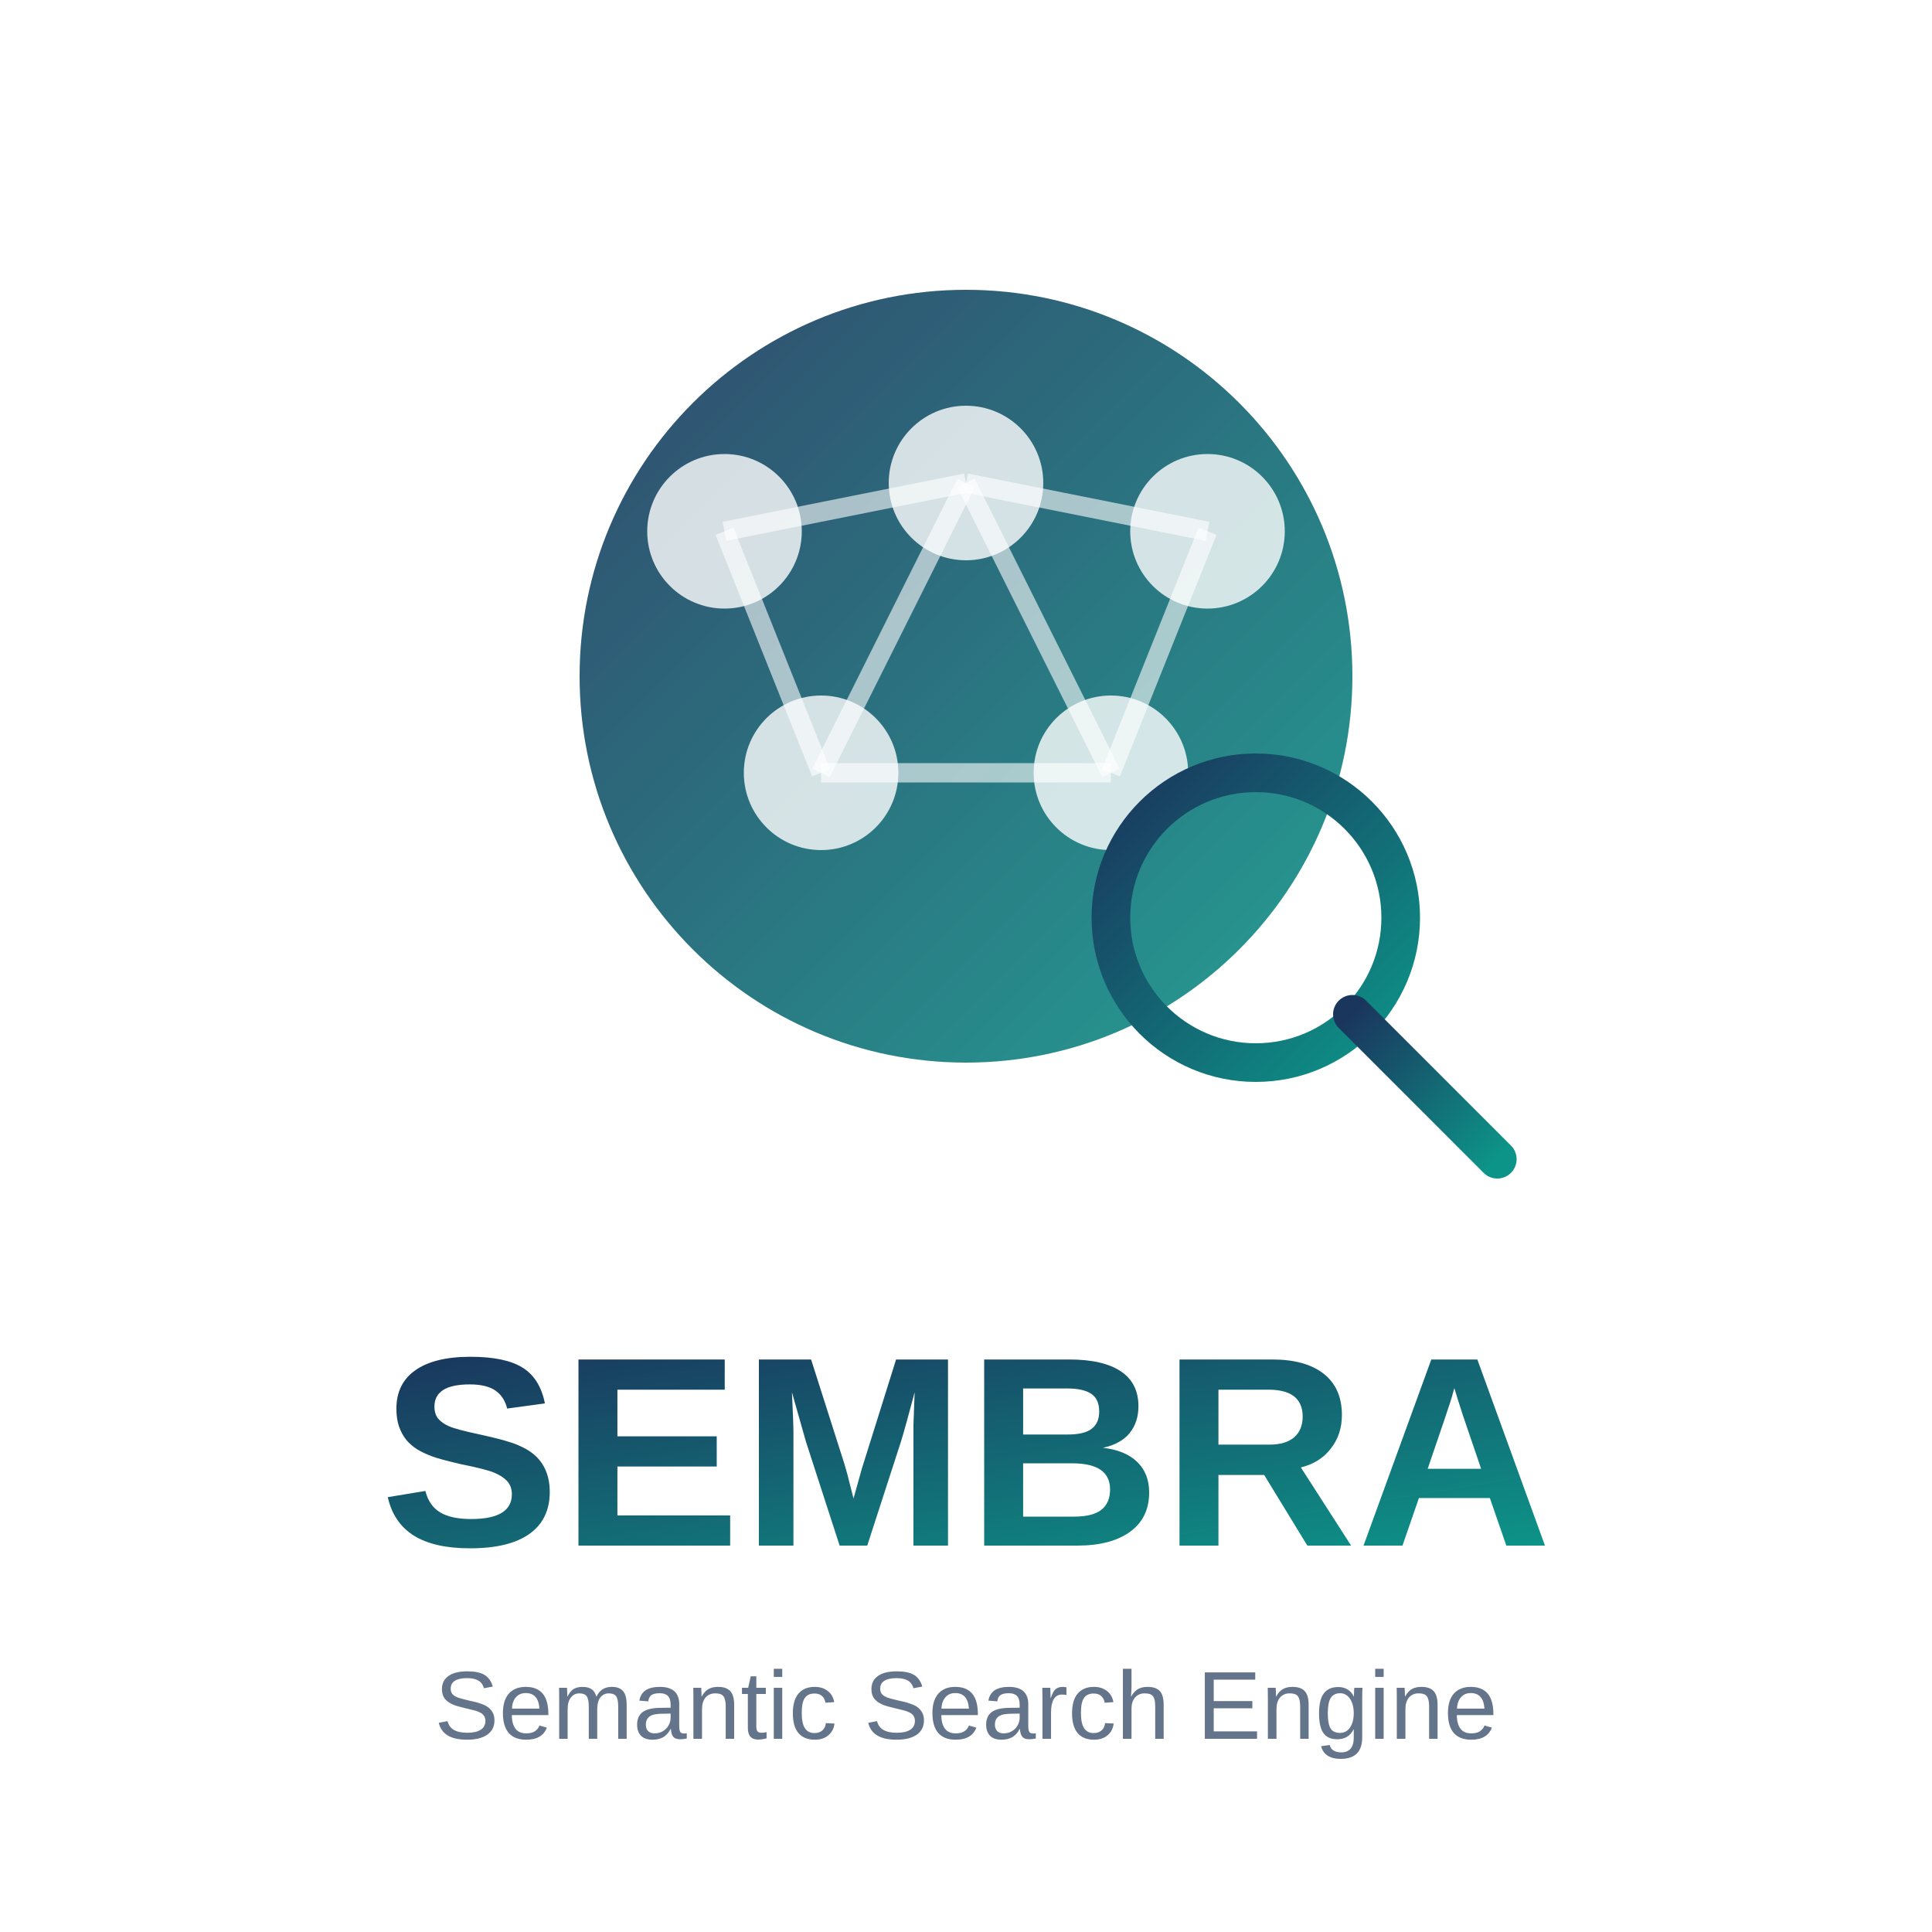
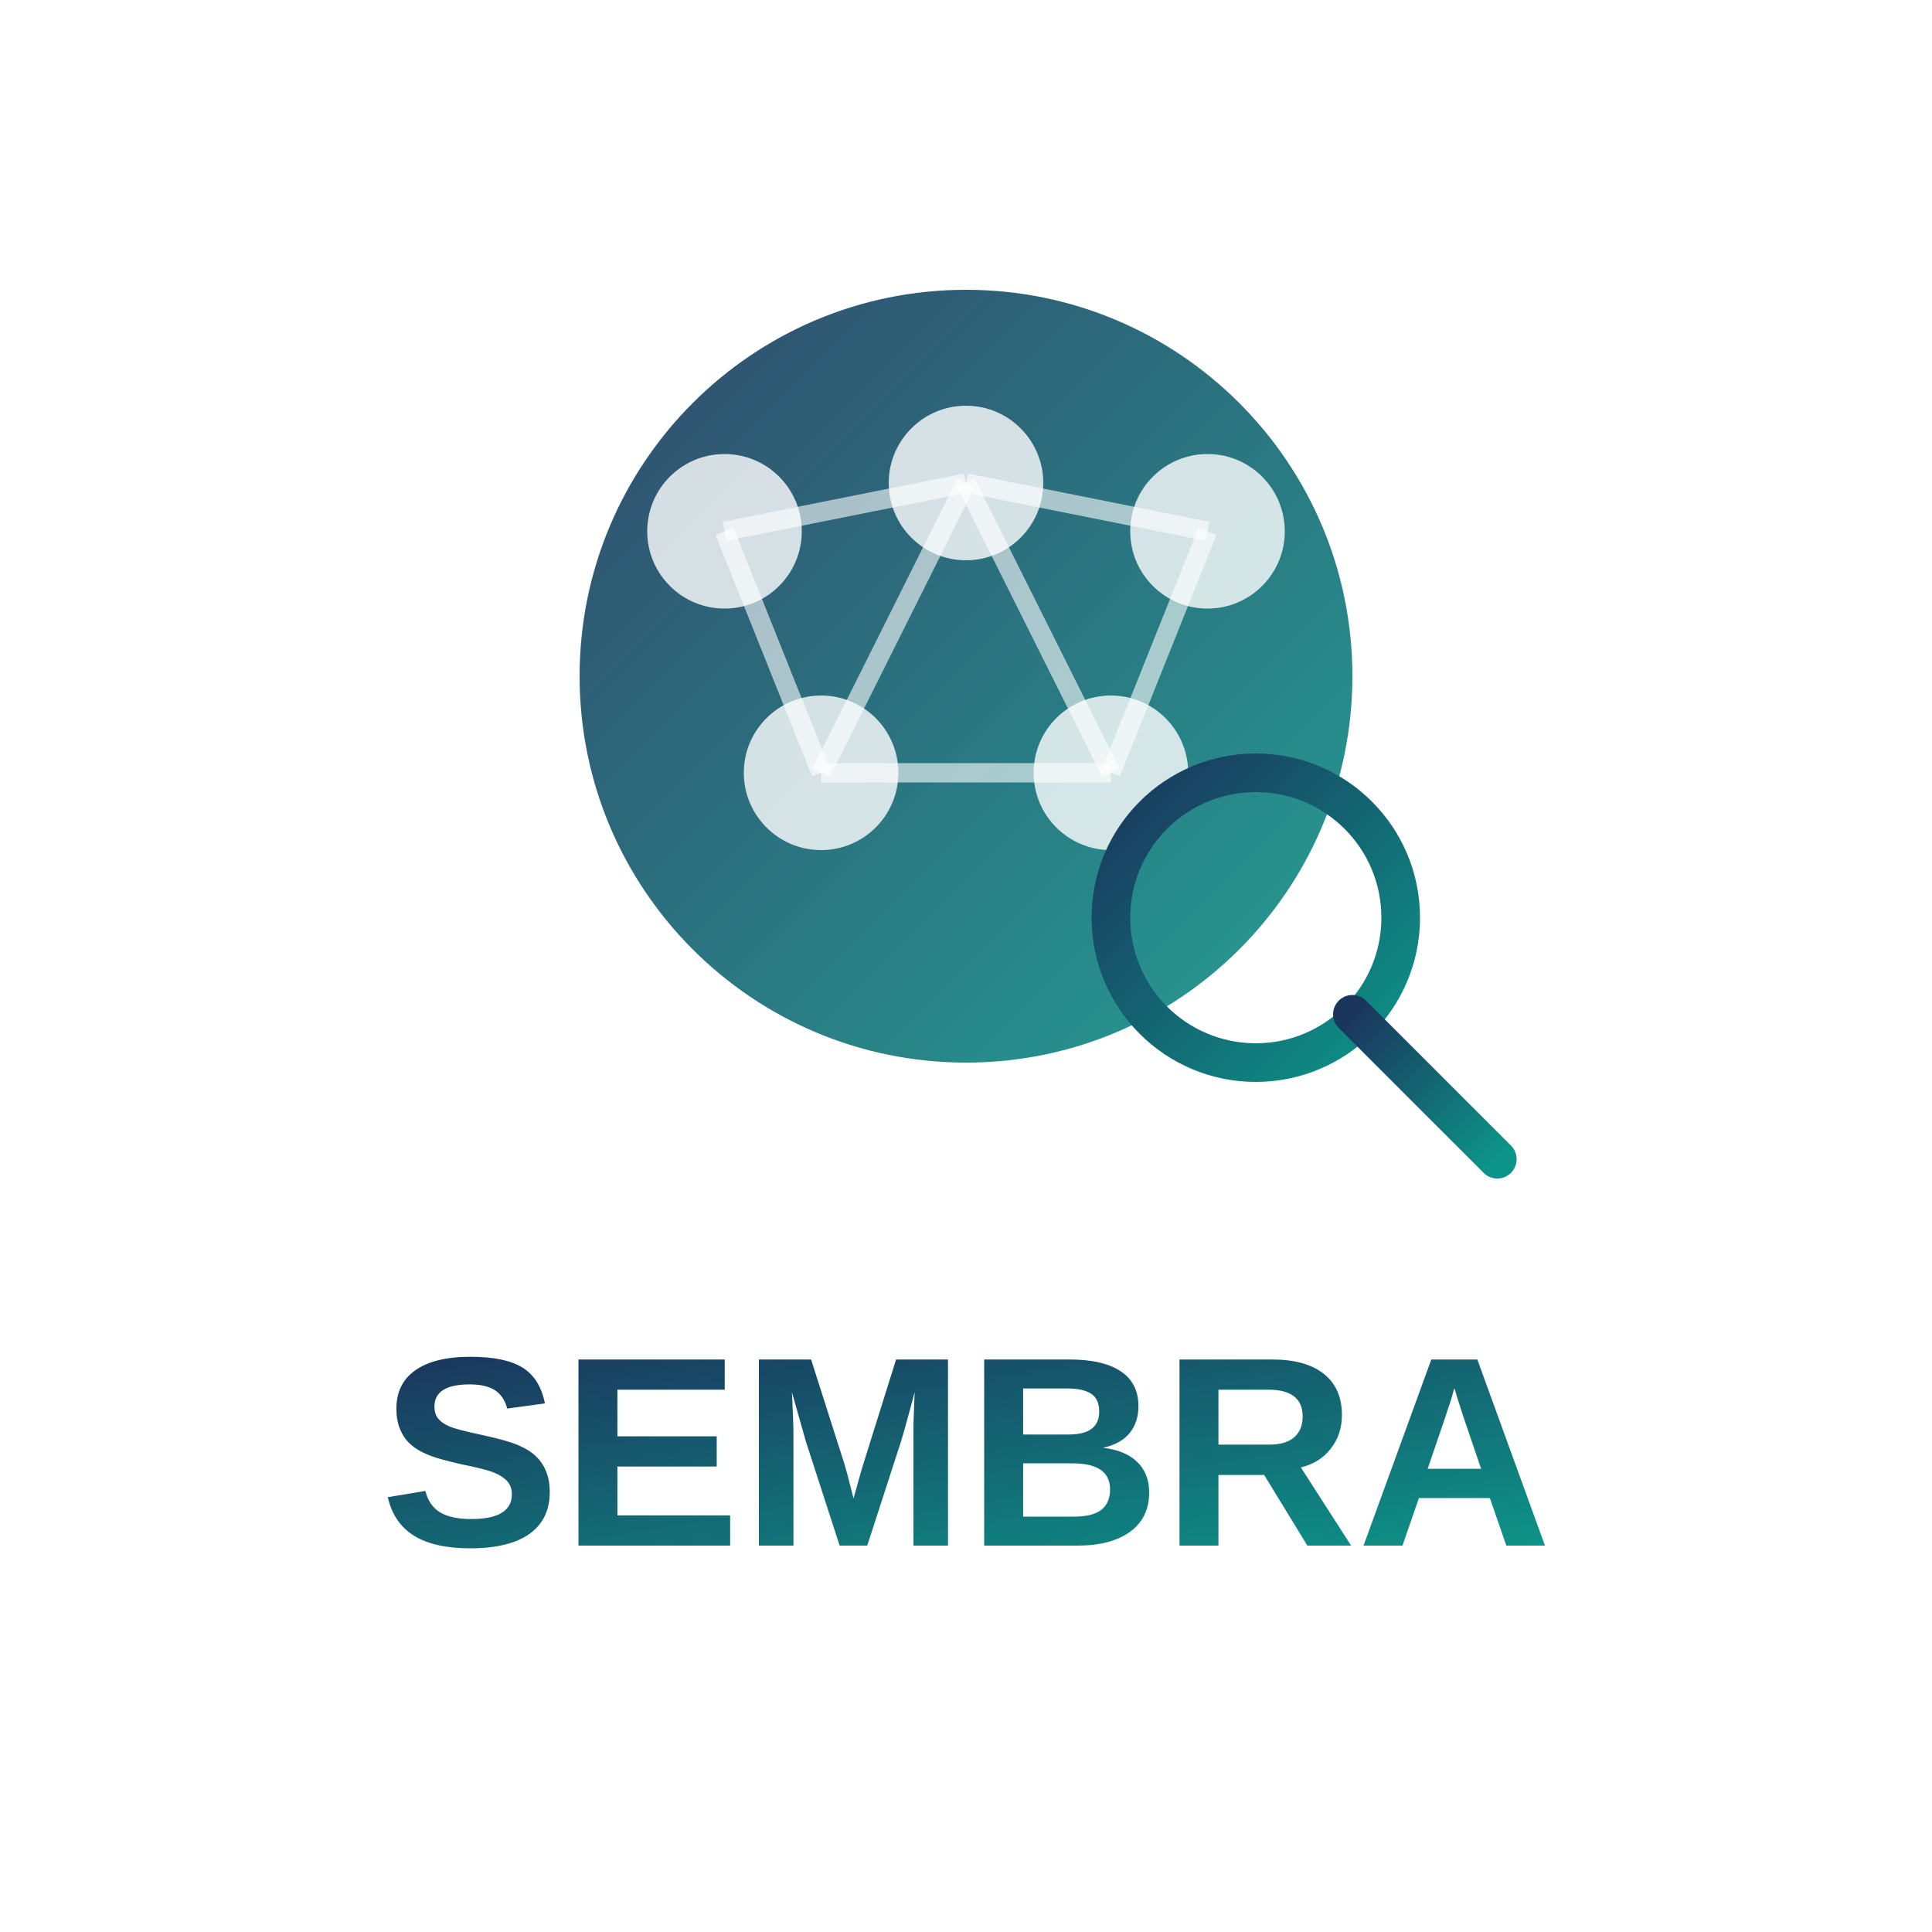
<svg xmlns="http://www.w3.org/2000/svg" width="200" height="200" viewBox="0 0 200 200">
  <defs>
    <linearGradient id="grad" x1="0%" y1="0%" x2="100%" y2="100%">
      <stop offset="0%" style="stop-color:#1a365d" />
      <stop offset="100%" style="stop-color:#0d9488" />
    </linearGradient>
  </defs>
  <rect width="200" height="200" fill="white" />
  <circle cx="100" cy="70" r="40" fill="url(#grad)" opacity="0.9" />
  <circle cx="75" cy="55" r="8" fill="white" opacity="0.8" />
  <circle cx="100" cy="50" r="8" fill="white" opacity="0.8" />
  <circle cx="125" cy="55" r="8" fill="white" opacity="0.8" />
  <circle cx="85" cy="80" r="8" fill="white" opacity="0.8" />
  <circle cx="115" cy="80" r="8" fill="white" opacity="0.8" />
  <line x1="75" y1="55" x2="100" y2="50" stroke="white" stroke-width="2" opacity="0.6" />
  <line x1="100" y1="50" x2="125" y2="55" stroke="white" stroke-width="2" opacity="0.6" />
  <line x1="75" y1="55" x2="85" y2="80" stroke="white" stroke-width="2" opacity="0.6" />
  <line x1="125" y1="55" x2="115" y2="80" stroke="white" stroke-width="2" opacity="0.6" />
  <line x1="85" y1="80" x2="115" y2="80" stroke="white" stroke-width="2" opacity="0.6" />
  <line x1="100" y1="50" x2="85" y2="80" stroke="white" stroke-width="2" opacity="0.6" />
  <line x1="100" y1="50" x2="115" y2="80" stroke="white" stroke-width="2" opacity="0.6" />
  <circle cx="130" cy="95" r="15" fill="none" stroke="url(#grad)" stroke-width="4" />
  <line x1="140" y1="105" x2="155" y2="120" stroke="url(#grad)" stroke-width="4" stroke-linecap="round" />
  <text x="100" y="160" text-anchor="middle" font-family="Arial, sans-serif" font-size="28" font-weight="bold" fill="url(#grad)">SEMBRA</text>
-   <text x="100" y="180" text-anchor="middle" font-family="Arial, sans-serif" font-size="10" fill="#64748b">Semantic Search Engine</text>
</svg>
